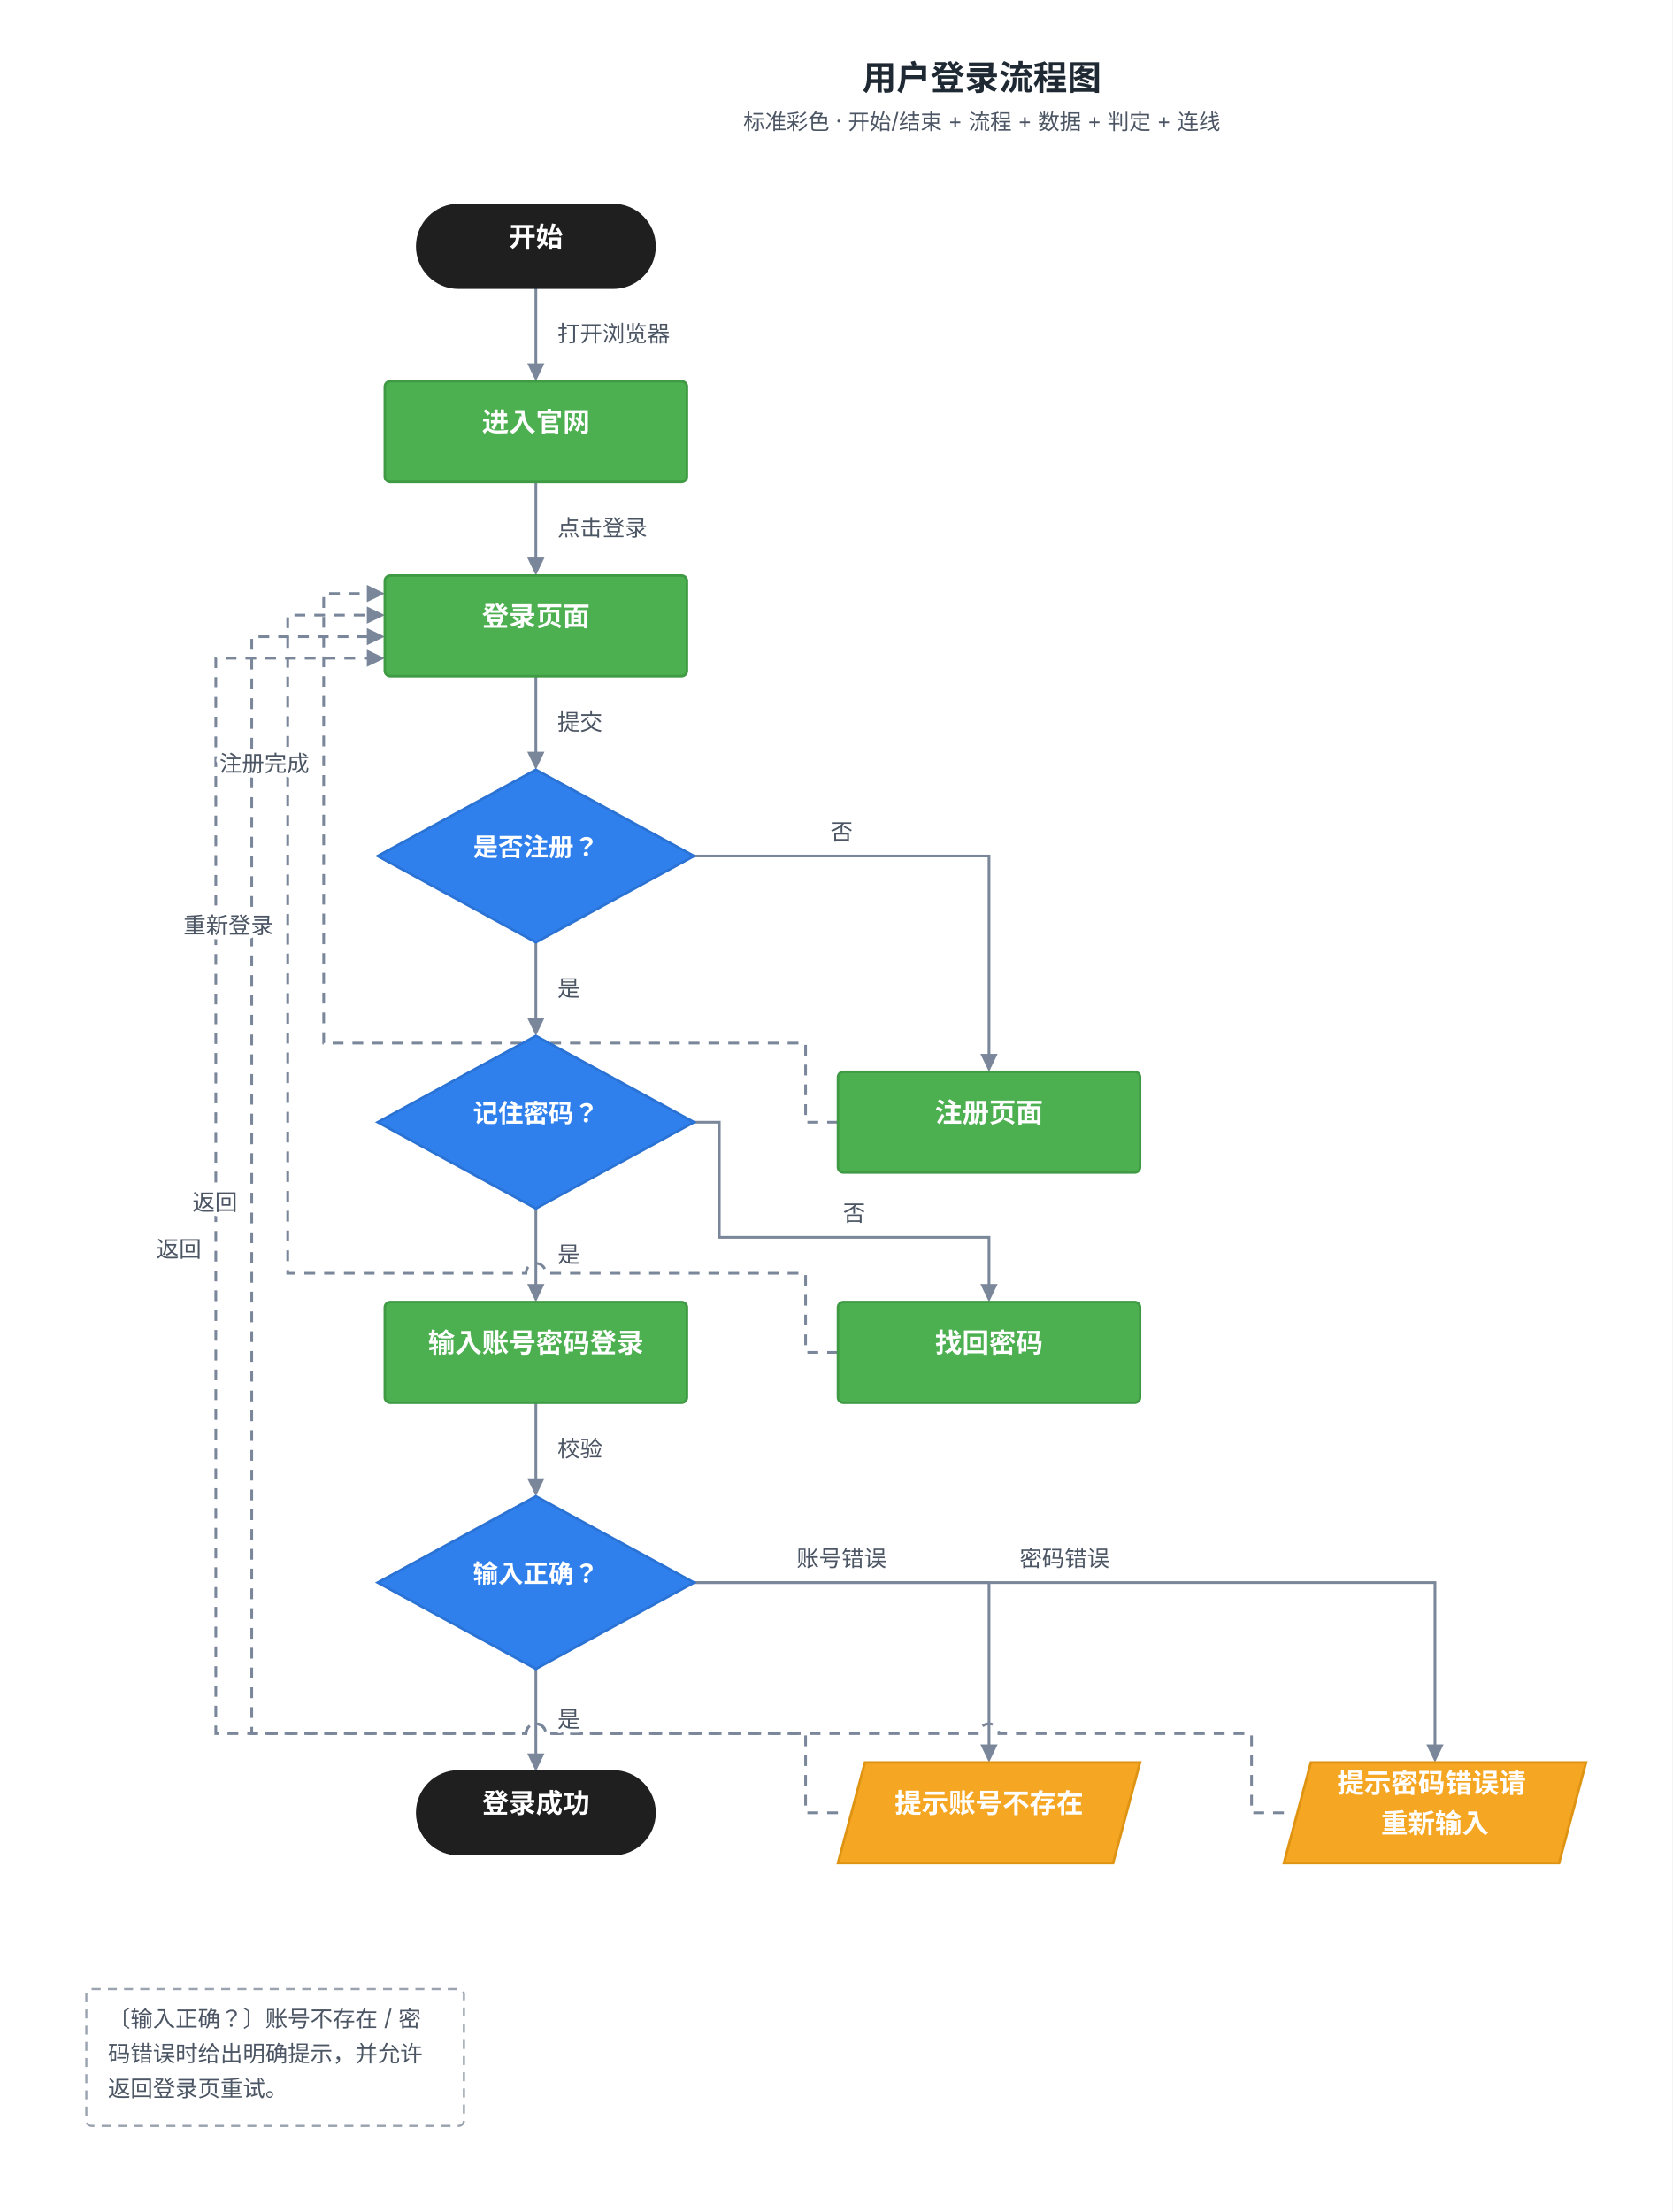
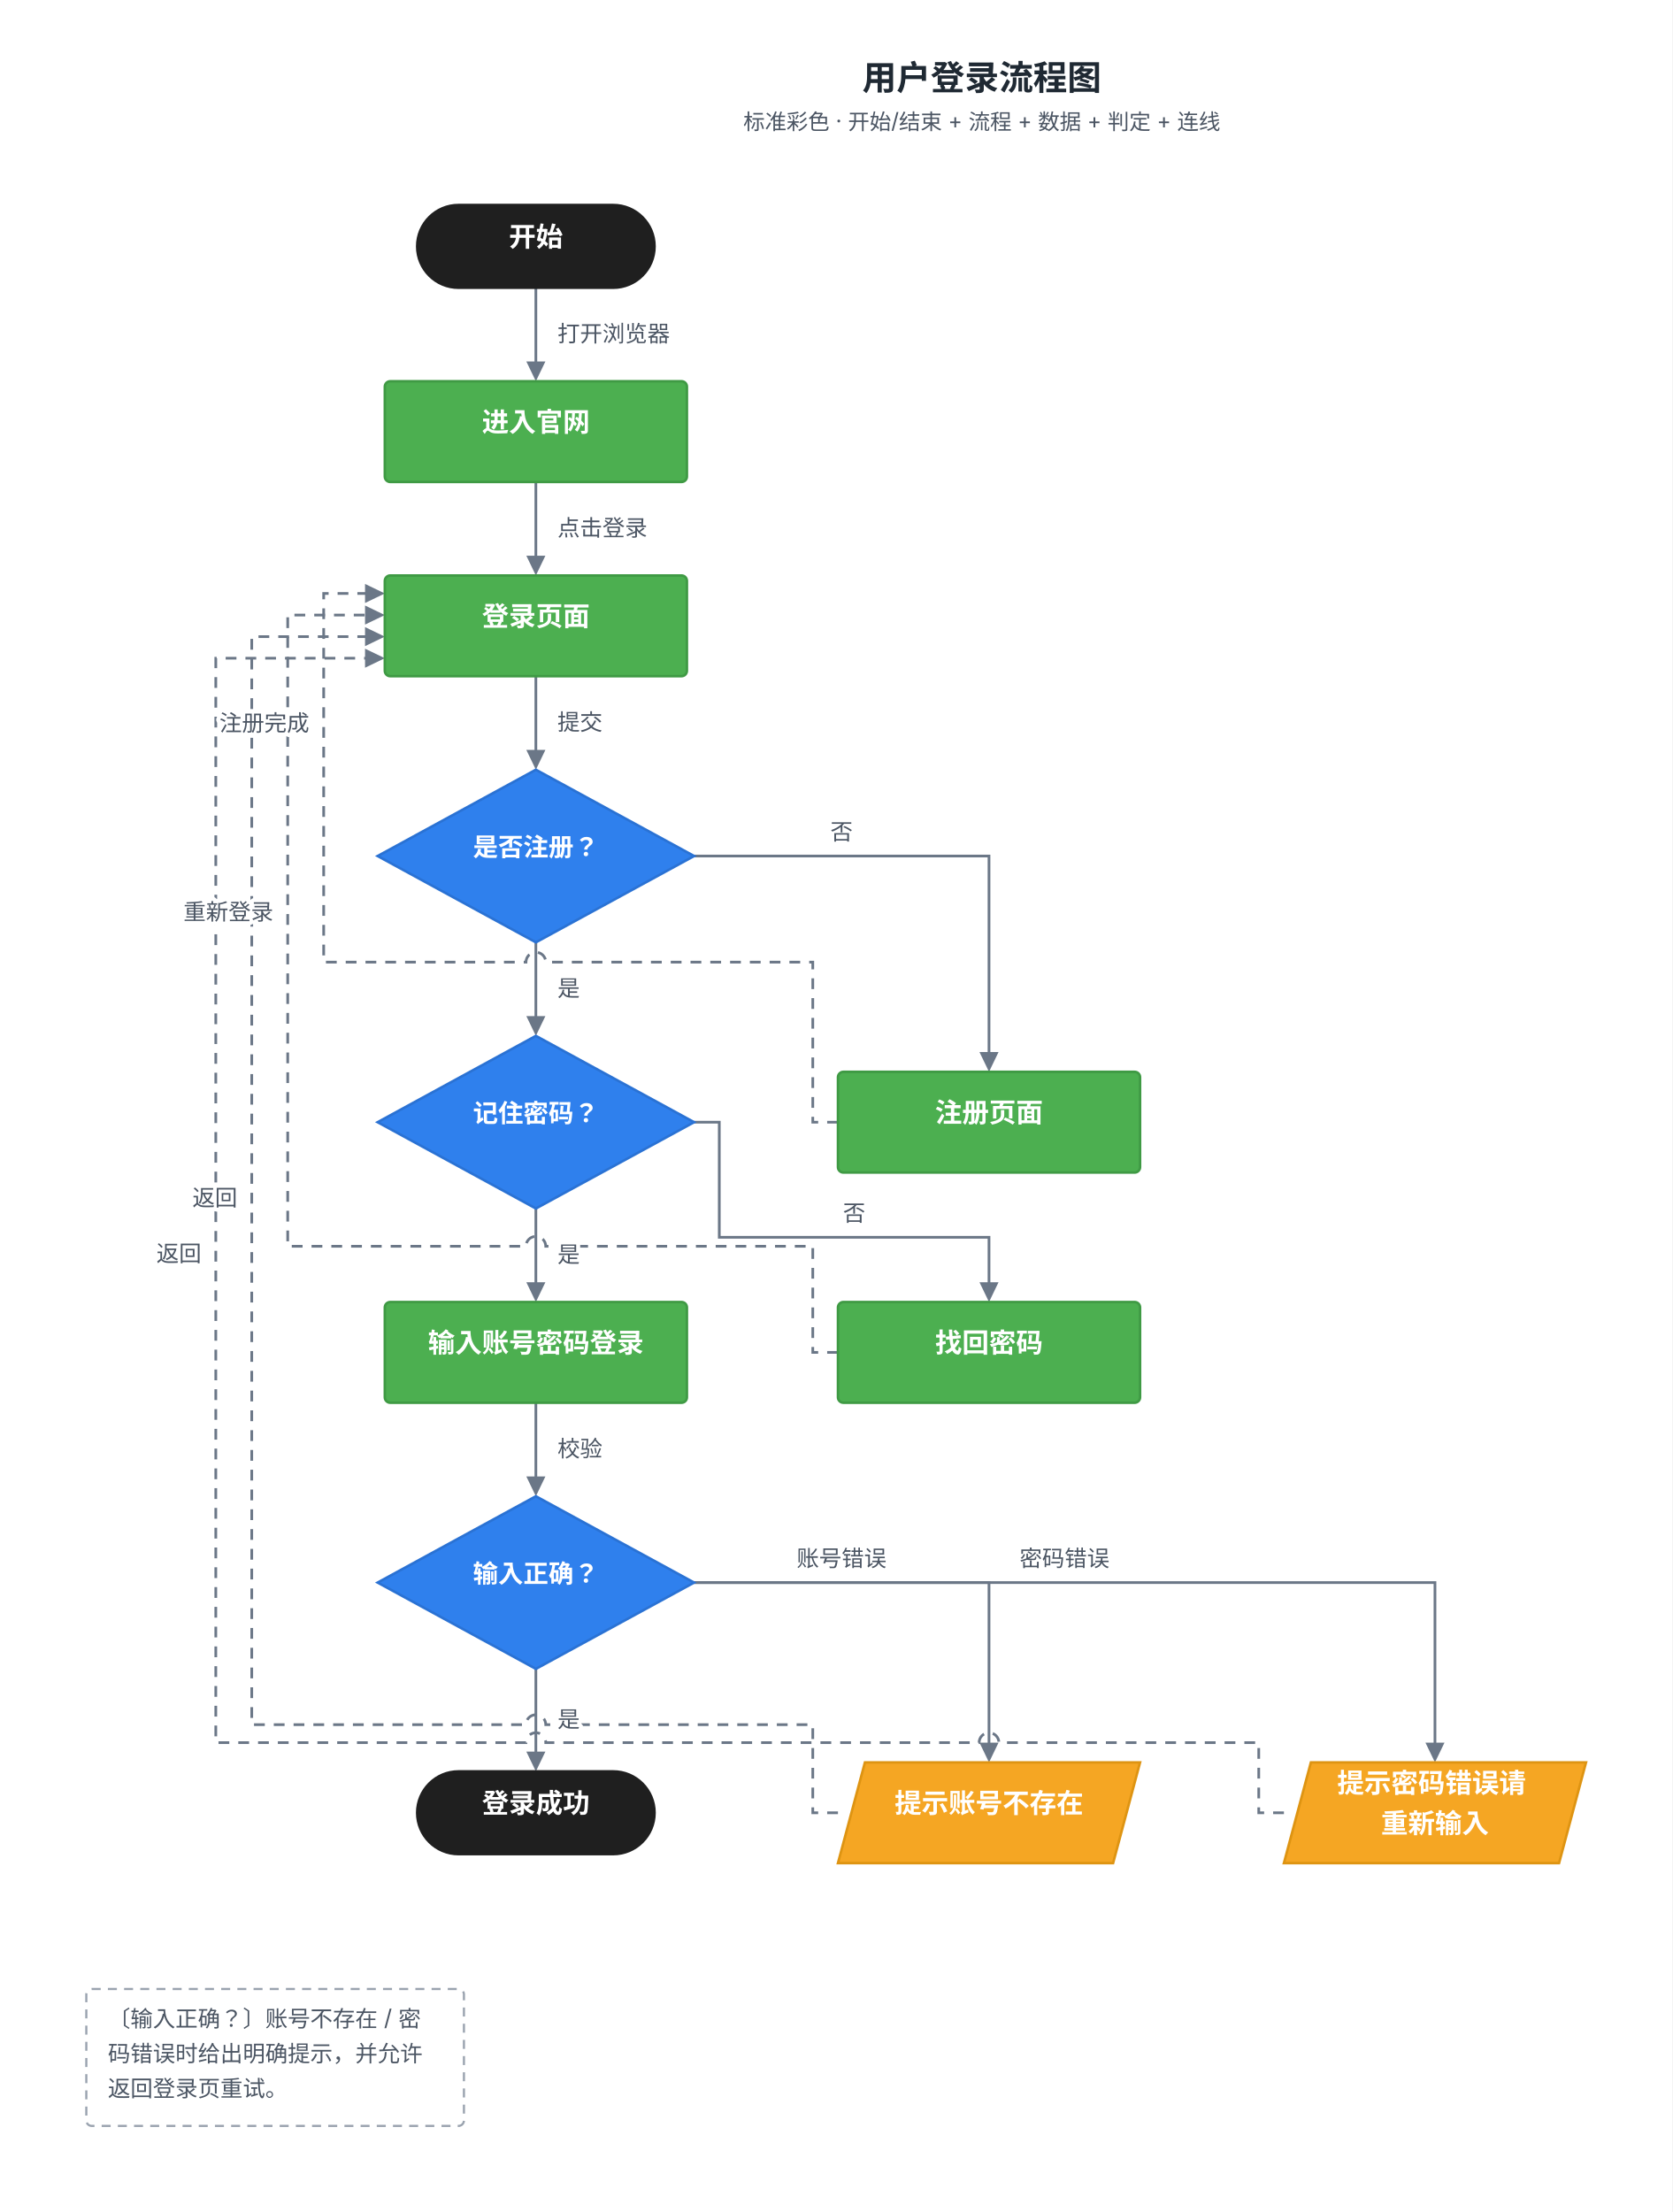
<svg xmlns="http://www.w3.org/2000/svg" viewBox="0 0 930 1230" width="930" height="1230" font-family="'Microsoft YaHei','PingFang SC','Noto Sans SC',system-ui,-apple-system,sans-serif" role="img" aria-label="用户登录流程图">
  <rect width="100%" height="100%" fill="#FFFFFF" />
  <text x="546" y="50" text-anchor="middle" font-size="19" font-weight="600" fill="#1F2933">用户登录流程图</text>
  <text x="546" y="72" text-anchor="middle" font-size="12" fill="#4B5563">标准彩色 · 开始/结束 + 流程 + 数据 + 判定 + 连线</text>
  <g id="edges">
-     <path d="M298.0,160.0 L298.0,203.0" fill="none" stroke="#7A8699" stroke-width="1.5" stroke-linejoin="miter" stroke-linecap="butt" />
-     <polygon points="298.0,212.0 293.2,202.0 302.8,202.0" fill="#7A8699" />
-     <path d="M298.0,268.0 L298.0,311.0" fill="none" stroke="#7A8699" stroke-width="1.5" stroke-linejoin="miter" stroke-linecap="butt" />
-     <polygon points="298.0,320.0 293.2,310.0 302.8,310.0" fill="#7A8699" />
-     <path d="M298.0,376.0 L298.0,419.0" fill="none" stroke="#7A8699" stroke-width="1.5" stroke-linejoin="miter" stroke-linecap="butt" />
-     <polygon points="298.0,428.0 293.2,418.0 302.8,418.0" fill="#7A8699" />
-     <path d="M386.0,476.0 L550.0,476.0 L550.0,587.0" fill="none" stroke="#7A8699" stroke-width="1.5" stroke-linejoin="miter" stroke-linecap="butt" />
-     <polygon points="550.0,596.0 545.2,586.0 554.8,586.0" fill="#7A8699" />
-     <path d="M298.0,524.0 L298.0,567.0" fill="none" stroke="#7A8699" stroke-width="1.5" stroke-linejoin="miter" stroke-linecap="butt" />
-     <polygon points="298.0,576.0 293.2,566.0 302.8,566.0" fill="#7A8699" />
-     <path d="M466.0,624.0 L448.0,624.0 L448.0,580.0 L180.0,580.0 L180.0,330.0 L205.0,330.0" fill="none" stroke="#7A8699" stroke-width="1.5" stroke-linejoin="miter" stroke-linecap="butt" stroke-dasharray="6 5" />
-     <polygon points="214.0,330.0 204.0,334.8 204.0,325.2" fill="#7A8699" />
-     <path d="M386.0,624.0 L400.0,624.0 L400.0,688.0 L550.0,688.0 L550.0,715.0" fill="none" stroke="#7A8699" stroke-width="1.5" stroke-linejoin="miter" stroke-linecap="butt" />
-     <polygon points="550.0,724.0 545.2,714.0 554.8,714.0" fill="#7A8699" />
-     <path d="M298.0,672.0 L298.0,715.0" fill="none" stroke="#7A8699" stroke-width="1.5" stroke-linejoin="miter" stroke-linecap="butt" />
-     <polygon points="298.0,724.0 293.2,714.0 302.8,714.0" fill="#7A8699" />
-     <path d="M466.0,752.0 L448.0,752.0 L448.0,708.0 L303.5,708.0 A5.5 5.5 0 0 0 292.5,708.0 L160.0,708.0 L160.0,342.0 L205.0,342.0" fill="none" stroke="#7A8699" stroke-width="1.5" stroke-linejoin="miter" stroke-linecap="butt" stroke-dasharray="6 5" />
-     <polygon points="214.0,342.0 204.0,346.8 204.0,337.2" fill="#7A8699" />
-     <path d="M298.0,780.0 L298.0,823.0" fill="none" stroke="#7A8699" stroke-width="1.5" stroke-linejoin="miter" stroke-linecap="butt" />
-     <polygon points="298.0,832.0 293.2,822.0 302.8,822.0" fill="#7A8699" />
-     <path d="M386.0,880.0 L550.0,880.0 L550.0,971.0" fill="none" stroke="#7A8699" stroke-width="1.5" stroke-linejoin="miter" stroke-linecap="butt" />
-     <polygon points="550.0,980.0 545.2,970.0 554.8,970.0" fill="#7A8699" />
-     <path d="M386.0,880.0 L798.0,880.0 L798.0,971.0" fill="none" stroke="#7A8699" stroke-width="1.5" stroke-linejoin="miter" stroke-linecap="butt" />
-     <polygon points="798.0,980.0 793.2,970.0 802.8,970.0" fill="#7A8699" />
-     <path d="M298.0,928.0 L298.0,976.0" fill="none" stroke="#7A8699" stroke-width="1.5" stroke-linejoin="miter" stroke-linecap="butt" />
-     <polygon points="298.0,985.0 293.2,975.0 302.8,975.0" fill="#7A8699" />
-     <path d="M466.0,1008.0 L448.0,1008.0 L448.0,964.0 L303.5,964.0 A5.5 5.5 0 0 0 292.5,964.0 L140.0,964.0 L140.0,354.0 L205.0,354.0" fill="none" stroke="#7A8699" stroke-width="1.5" stroke-linejoin="miter" stroke-linecap="butt" stroke-dasharray="6 5" />
-     <polygon points="214.0,354.0 204.0,358.8 204.0,349.2" fill="#7A8699" />
-     <path d="M714.0,1008.0 L696.0,1008.0 L696.0,964.0 L555.5,964.0 A5.5 5.5 0 0 0 544.5,964.0 L303.5,964.0 A5.5 5.5 0 0 0 292.5,964.0 L120.0,964.0 L120.0,366.0 L205.0,366.0" fill="none" stroke="#7A8699" stroke-width="1.5" stroke-linejoin="miter" stroke-linecap="butt" stroke-dasharray="6 5" />
-     <polygon points="214.0,366.0 204.0,370.8 204.0,361.2" fill="#7A8699" />
+     <path d="M298.0,160.0 L298.0,203.0" fill="none" stroke="#6B7787" stroke-width="1.5" stroke-linejoin="miter" stroke-linecap="butt" />
+     <polygon points="298.0,212.0 292.7,201.0 303.3,201.0" fill="#6B7787" />
+     <path d="M298.0,268.0 L298.0,311.0" fill="none" stroke="#6B7787" stroke-width="1.5" stroke-linejoin="miter" stroke-linecap="butt" />
+     <polygon points="298.0,320.0 292.7,309.0 303.3,309.0" fill="#6B7787" />
+     <path d="M298.0,376.0 L298.0,419.0" fill="none" stroke="#6B7787" stroke-width="1.5" stroke-linejoin="miter" stroke-linecap="butt" />
+     <polygon points="298.0,428.0 292.7,417.0 303.3,417.0" fill="#6B7787" />
+     <path d="M386.0,476.0 L550.0,476.0 L550.0,587.0" fill="none" stroke="#6B7787" stroke-width="1.5" stroke-linejoin="miter" stroke-linecap="butt" />
+     <polygon points="550.0,596.0 544.7,585.0 555.3,585.0" fill="#6B7787" />
+     <path d="M298.0,524.0 L298.0,567.0" fill="none" stroke="#6B7787" stroke-width="1.5" stroke-linejoin="miter" stroke-linecap="butt" />
+     <polygon points="298.0,576.0 292.7,565.0 303.3,565.0" fill="#6B7787" />
+     <path d="M466.0,624.0 L452.0,624.0 L452.0,535.0 L303.5,535.0 A5.5 5.5 0 0 0 292.5,535.0 L180.0,535.0 L180.0,330.0 L205.0,330.0" fill="none" stroke="#6B7787" stroke-width="1.5" stroke-linejoin="miter" stroke-linecap="butt" stroke-dasharray="6 5" />
+     <polygon points="214.0,330.0 203.0,335.3 203.0,324.7" fill="#6B7787" />
+     <path d="M386.0,624.0 L400.0,624.0 L400.0,688.0 L550.0,688.0 L550.0,715.0" fill="none" stroke="#6B7787" stroke-width="1.5" stroke-linejoin="miter" stroke-linecap="butt" />
+     <polygon points="550.0,724.0 544.7,713.0 555.3,713.0" fill="#6B7787" />
+     <path d="M298.0,672.0 L298.0,715.0" fill="none" stroke="#6B7787" stroke-width="1.5" stroke-linejoin="miter" stroke-linecap="butt" />
+     <polygon points="298.0,724.0 292.7,713.0 303.3,713.0" fill="#6B7787" />
+     <path d="M466.0,752.0 L452.0,752.0 L452.0,693.0 L303.5,693.0 A5.5 5.5 0 0 0 292.5,693.0 L160.0,693.0 L160.0,342.0 L205.0,342.0" fill="none" stroke="#6B7787" stroke-width="1.5" stroke-linejoin="miter" stroke-linecap="butt" stroke-dasharray="6 5" />
+     <polygon points="214.0,342.0 203.0,347.3 203.0,336.7" fill="#6B7787" />
+     <path d="M298.0,780.0 L298.0,823.0" fill="none" stroke="#6B7787" stroke-width="1.5" stroke-linejoin="miter" stroke-linecap="butt" />
+     <polygon points="298.0,832.0 292.7,821.0 303.3,821.0" fill="#6B7787" />
+     <path d="M386.0,880.0 L550.0,880.0 L550.0,971.0" fill="none" stroke="#6B7787" stroke-width="1.5" stroke-linejoin="miter" stroke-linecap="butt" />
+     <polygon points="550.0,980.0 544.7,969.0 555.3,969.0" fill="#6B7787" />
+     <path d="M386.0,880.0 L798.0,880.0 L798.0,971.0" fill="none" stroke="#6B7787" stroke-width="1.5" stroke-linejoin="miter" stroke-linecap="butt" />
+     <polygon points="798.0,980.0 792.7,969.0 803.3,969.0" fill="#6B7787" />
+     <path d="M298.0,928.0 L298.0,976.0" fill="none" stroke="#6B7787" stroke-width="1.5" stroke-linejoin="miter" stroke-linecap="butt" />
+     <polygon points="298.0,985.0 292.7,974.0 303.3,974.0" fill="#6B7787" />
+     <path d="M466.0,1008.0 L452.0,1008.0 L452.0,959.0 L303.5,959.0 A5.5 5.5 0 0 0 292.5,959.0 L140.0,959.0 L140.0,354.0 L205.0,354.0" fill="none" stroke="#6B7787" stroke-width="1.5" stroke-linejoin="miter" stroke-linecap="butt" stroke-dasharray="6 5" />
+     <polygon points="214.0,354.0 203.0,359.3 203.0,348.7" fill="#6B7787" />
+     <path d="M714.0,1008.0 L700.0,1008.0 L700.0,969.0 L555.5,969.0 A5.5 5.5 0 0 0 544.5,969.0 L303.5,969.0 A5.5 5.5 0 0 0 292.5,969.0 L120.0,969.0 L120.0,366.0 L205.0,366.0" fill="none" stroke="#6B7787" stroke-width="1.5" stroke-linejoin="miter" stroke-linecap="butt" stroke-dasharray="6 5" />
+     <polygon points="214.0,366.0 203.0,371.3 203.0,360.7" fill="#6B7787" />
  </g>
  <g id="nodes">
    <rect x="232.0" y="114.0" width="132" height="46" rx="23.0" ry="23.0" fill="#1F1F1F" stroke="#1F1F1F" stroke-width="1.4" />
    <text text-anchor="middle" font-size="15" font-weight="600" fill="#FFFFFF" style="paint-order:stroke;stroke:#1F1F1F;stroke-width:0.1">
      <tspan x="298.0" y="137.0">开始</tspan>
    </text>
    <rect x="214.0" y="212.0" width="168" height="56" rx="3" fill="#4CAF50" stroke="#3F9A44" stroke-width="1.4" />
    <text text-anchor="middle" font-size="15" font-weight="600" fill="#FFFFFF" style="paint-order:stroke;stroke:#4CAF50;stroke-width:0.1">
      <tspan x="298.0" y="240.0">进入官网</tspan>
    </text>
    <rect x="214.0" y="320.0" width="168" height="56" rx="3" fill="#4CAF50" stroke="#3F9A44" stroke-width="1.4" />
    <text text-anchor="middle" font-size="15" font-weight="600" fill="#FFFFFF" style="paint-order:stroke;stroke:#4CAF50;stroke-width:0.1">
      <tspan x="298.0" y="348.0">登录页面</tspan>
    </text>
    <polygon points="298.0,428.0 386.0,476.0 298.0,524.0 210.0,476.0" fill="#2F80ED" stroke="#2A72D4" stroke-width="1.4" stroke-linejoin="miter" />
    <text text-anchor="middle" font-size="14" font-weight="600" fill="#FFFFFF" style="paint-order:stroke;stroke:#2F80ED;stroke-width:0.1">
      <tspan x="298.0" y="476.0">是否注册？</tspan>
    </text>
    <rect x="466.0" y="596.0" width="168" height="56" rx="3" fill="#4CAF50" stroke="#3F9A44" stroke-width="1.4" />
    <text text-anchor="middle" font-size="15" font-weight="600" fill="#FFFFFF" style="paint-order:stroke;stroke:#4CAF50;stroke-width:0.1">
      <tspan x="550.0" y="624.0">注册页面</tspan>
    </text>
    <polygon points="298.0,576.0 386.0,624.0 298.0,672.0 210.0,624.0" fill="#2F80ED" stroke="#2A72D4" stroke-width="1.4" stroke-linejoin="miter" />
    <text text-anchor="middle" font-size="14" font-weight="600" fill="#FFFFFF" style="paint-order:stroke;stroke:#2F80ED;stroke-width:0.1">
      <tspan x="298.0" y="624.0">记住密码？</tspan>
    </text>
    <rect x="466.0" y="724.0" width="168" height="56" rx="3" fill="#4CAF50" stroke="#3F9A44" stroke-width="1.4" />
    <text text-anchor="middle" font-size="15" font-weight="600" fill="#FFFFFF" style="paint-order:stroke;stroke:#4CAF50;stroke-width:0.1">
      <tspan x="550.0" y="752.0">找回密码</tspan>
    </text>
    <rect x="214.0" y="724.0" width="168" height="56" rx="3" fill="#4CAF50" stroke="#3F9A44" stroke-width="1.4" />
    <text text-anchor="middle" font-size="15" font-weight="600" fill="#FFFFFF" style="paint-order:stroke;stroke:#4CAF50;stroke-width:0.1">
      <tspan x="298.0" y="752.0">输入账号密码登录</tspan>
    </text>
    <polygon points="298.0,832.0 386.0,880.0 298.0,928.0 210.0,880.0" fill="#2F80ED" stroke="#2A72D4" stroke-width="1.4" stroke-linejoin="miter" />
    <text text-anchor="middle" font-size="14" font-weight="600" fill="#FFFFFF" style="paint-order:stroke;stroke:#2F80ED;stroke-width:0.1">
      <tspan x="298.0" y="880.0">输入正确？</tspan>
    </text>
    <polygon points="481.0,980.0 634.0,980.0 619.0,1036.0 466.0,1036.0" fill="#F5A623" stroke="#DE9412" stroke-width="1.4" stroke-linejoin="miter" />
    <text text-anchor="middle" font-size="15" font-weight="600" fill="#FFFFFF" style="paint-order:stroke;stroke:#F5A623;stroke-width:0.1">
      <tspan x="550.0" y="1008.0">提示账号不存在</tspan>
    </text>
    <polygon points="729.0,980.0 882.0,980.0 867.0,1036.0 714.0,1036.0" fill="#F5A623" stroke="#DE9412" stroke-width="1.4" stroke-linejoin="miter" />
    <text text-anchor="middle" font-size="15" font-weight="600" fill="#FFFFFF" style="paint-order:stroke;stroke:#F5A623;stroke-width:0.1">
      <tspan x="798.0" y="996.8">提示密码错误请</tspan>
      <tspan x="798.0" y="1019.2">重新输入</tspan>
    </text>
    <rect x="232.0" y="985.0" width="132" height="46" rx="23.0" ry="23.0" fill="#1F1F1F" stroke="#1F1F1F" stroke-width="1.4" />
    <text text-anchor="middle" font-size="15" font-weight="600" fill="#FFFFFF" style="paint-order:stroke;stroke:#1F1F1F;stroke-width:0.1">
      <tspan x="298.0" y="1008.0">登录成功</tspan>
    </text>
  </g>
  <g id="edge-labels">
    <text x="310.0" y="190.0" text-anchor="start" font-size="12.5" fill="#4B5563" style="paint-order:stroke;stroke:#FFFFFF;stroke-width:4.5px;stroke-linejoin:round">打开浏览器</text>
    <text x="310.0" y="298.0" text-anchor="start" font-size="12.5" fill="#4B5563" style="paint-order:stroke;stroke:#FFFFFF;stroke-width:4.5px;stroke-linejoin:round">点击登录</text>
    <text x="310.0" y="406.0" text-anchor="start" font-size="12.5" fill="#4B5563" style="paint-order:stroke;stroke:#FFFFFF;stroke-width:4.5px;stroke-linejoin:round">提交</text>
    <text x="468.0" y="467.0" text-anchor="middle" font-size="12.5" fill="#4B5563" style="paint-order:stroke;stroke:#FFFFFF;stroke-width:4.5px;stroke-linejoin:round">否</text>
    <text x="310.0" y="554.0" text-anchor="start" font-size="12.5" fill="#4B5563" style="paint-order:stroke;stroke:#FFFFFF;stroke-width:4.5px;stroke-linejoin:round">是</text>
-     <text x="172.0" y="429.0" text-anchor="end" font-size="12.5" fill="#4B5563" style="paint-order:stroke;stroke:#FFFFFF;stroke-width:4.5px;stroke-linejoin:round">注册完成</text>
+     <text x="172.0" y="406.5" text-anchor="end" font-size="12.5" fill="#4B5563" style="paint-order:stroke;stroke:#FFFFFF;stroke-width:4.5px;stroke-linejoin:round">注册完成</text>
    <text x="475.0" y="679.0" text-anchor="middle" font-size="12.5" fill="#4B5563" style="paint-order:stroke;stroke:#FFFFFF;stroke-width:4.5px;stroke-linejoin:round">否</text>
    <text x="310.0" y="702.0" text-anchor="start" font-size="12.5" fill="#4B5563" style="paint-order:stroke;stroke:#FFFFFF;stroke-width:4.5px;stroke-linejoin:round">是</text>
-     <text x="152.0" y="519.0" text-anchor="end" font-size="12.5" fill="#4B5563" style="paint-order:stroke;stroke:#FFFFFF;stroke-width:4.5px;stroke-linejoin:round">重新登录</text>
+     <text x="152.0" y="511.5" text-anchor="end" font-size="12.5" fill="#4B5563" style="paint-order:stroke;stroke:#FFFFFF;stroke-width:4.5px;stroke-linejoin:round">重新登录</text>
    <text x="310.0" y="810.0" text-anchor="start" font-size="12.5" fill="#4B5563" style="paint-order:stroke;stroke:#FFFFFF;stroke-width:4.5px;stroke-linejoin:round">校验</text>
    <text x="468.0" y="871.0" text-anchor="middle" font-size="12.5" fill="#4B5563" style="paint-order:stroke;stroke:#FFFFFF;stroke-width:4.5px;stroke-linejoin:round">账号错误</text>
    <text x="592.0" y="871.0" text-anchor="middle" font-size="12.5" fill="#4B5563" style="paint-order:stroke;stroke:#FFFFFF;stroke-width:4.5px;stroke-linejoin:round">密码错误</text>
    <text x="310.0" y="960.5" text-anchor="start" font-size="12.5" fill="#4B5563" style="paint-order:stroke;stroke:#FFFFFF;stroke-width:4.5px;stroke-linejoin:round">是</text>
-     <text x="132.0" y="673.0" text-anchor="end" font-size="12.5" fill="#4B5563" style="paint-order:stroke;stroke:#FFFFFF;stroke-width:4.5px;stroke-linejoin:round">返回</text>
-     <text x="112.0" y="699.0" text-anchor="end" font-size="12.5" fill="#4B5563" style="paint-order:stroke;stroke:#FFFFFF;stroke-width:4.5px;stroke-linejoin:round">返回</text>
+     <text x="132.0" y="670.5" text-anchor="end" font-size="12.5" fill="#4B5563" style="paint-order:stroke;stroke:#FFFFFF;stroke-width:4.5px;stroke-linejoin:round">返回</text>
+     <text x="112.0" y="701.5" text-anchor="end" font-size="12.5" fill="#4B5563" style="paint-order:stroke;stroke:#FFFFFF;stroke-width:4.5px;stroke-linejoin:round">返回</text>
  </g>
  <g id="notes">
    <rect x="48" y="1106" width="210" height="76.125" rx="3" fill="none" stroke="#9AA3AF" stroke-width="1.2" stroke-dasharray="5 4" />
    <text x="60" y="1127.0" font-size="12.5" fill="#4B5563">〔输入正确？〕账号不存在 / 密</text>
    <text x="60" y="1146.4" font-size="12.5" fill="#4B5563">码错误时给出明确提示，并允许</text>
    <text x="60" y="1165.8" font-size="12.5" fill="#4B5563">返回登录页重试。</text>
  </g>
</svg>
